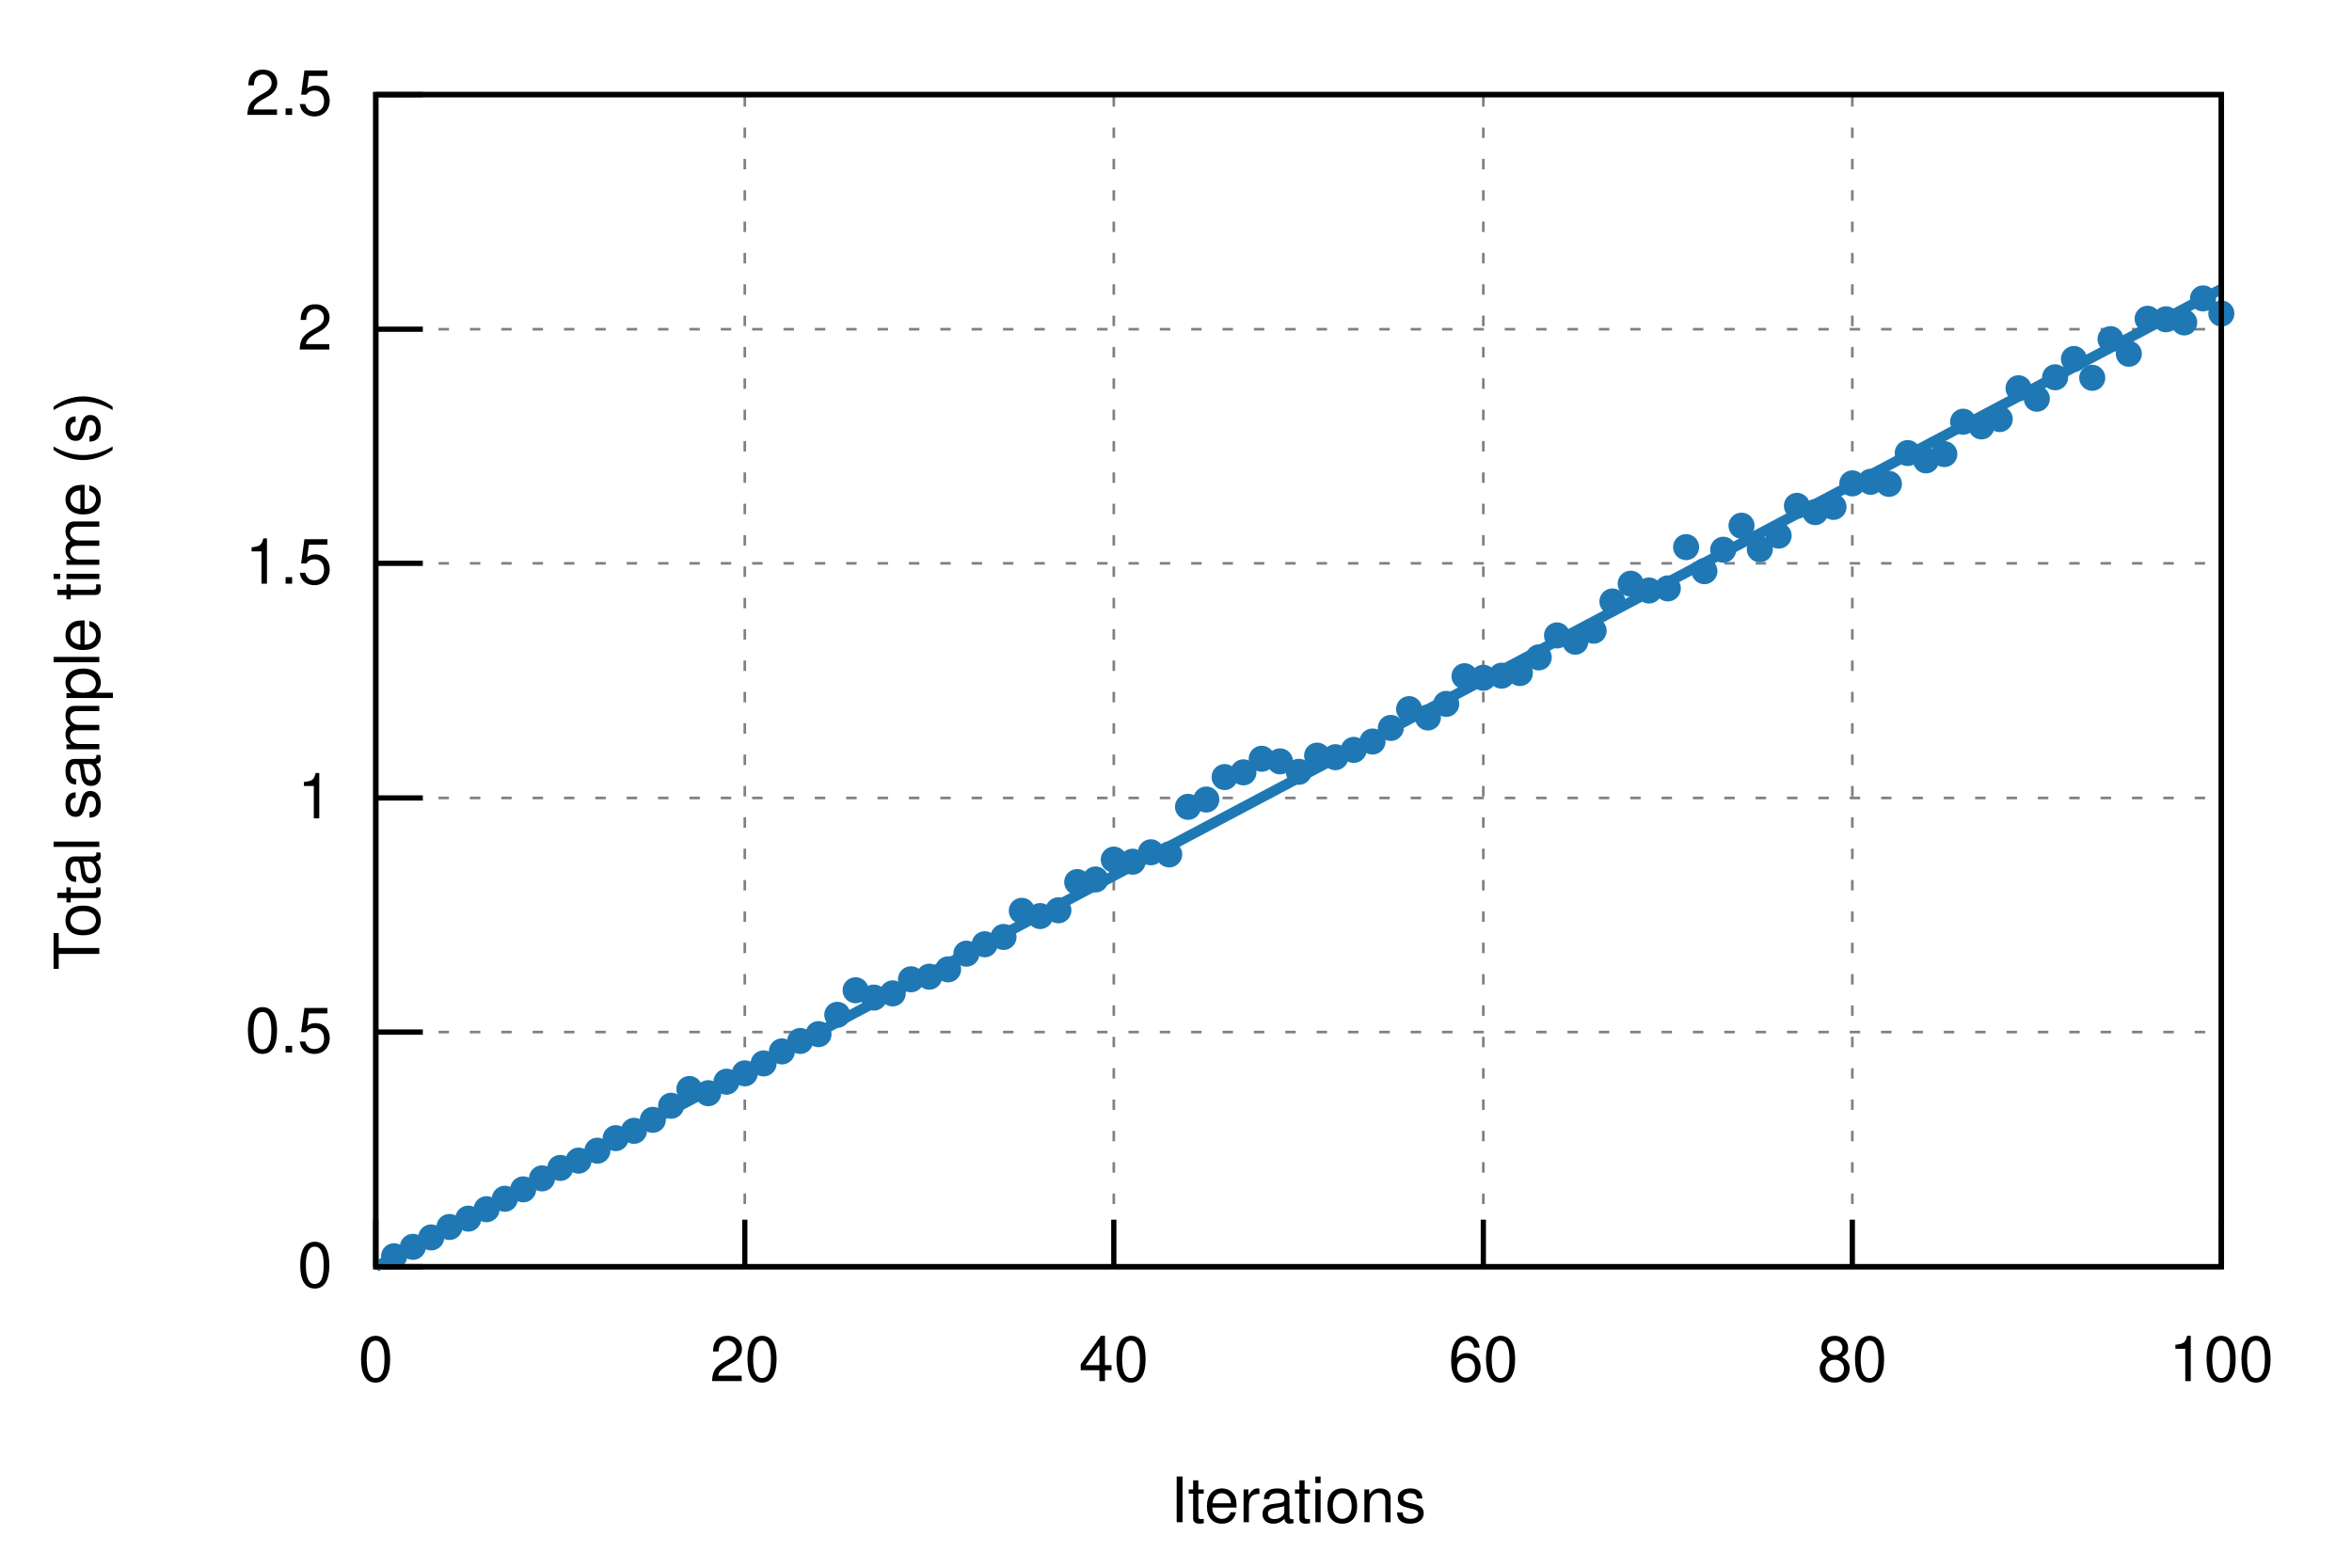
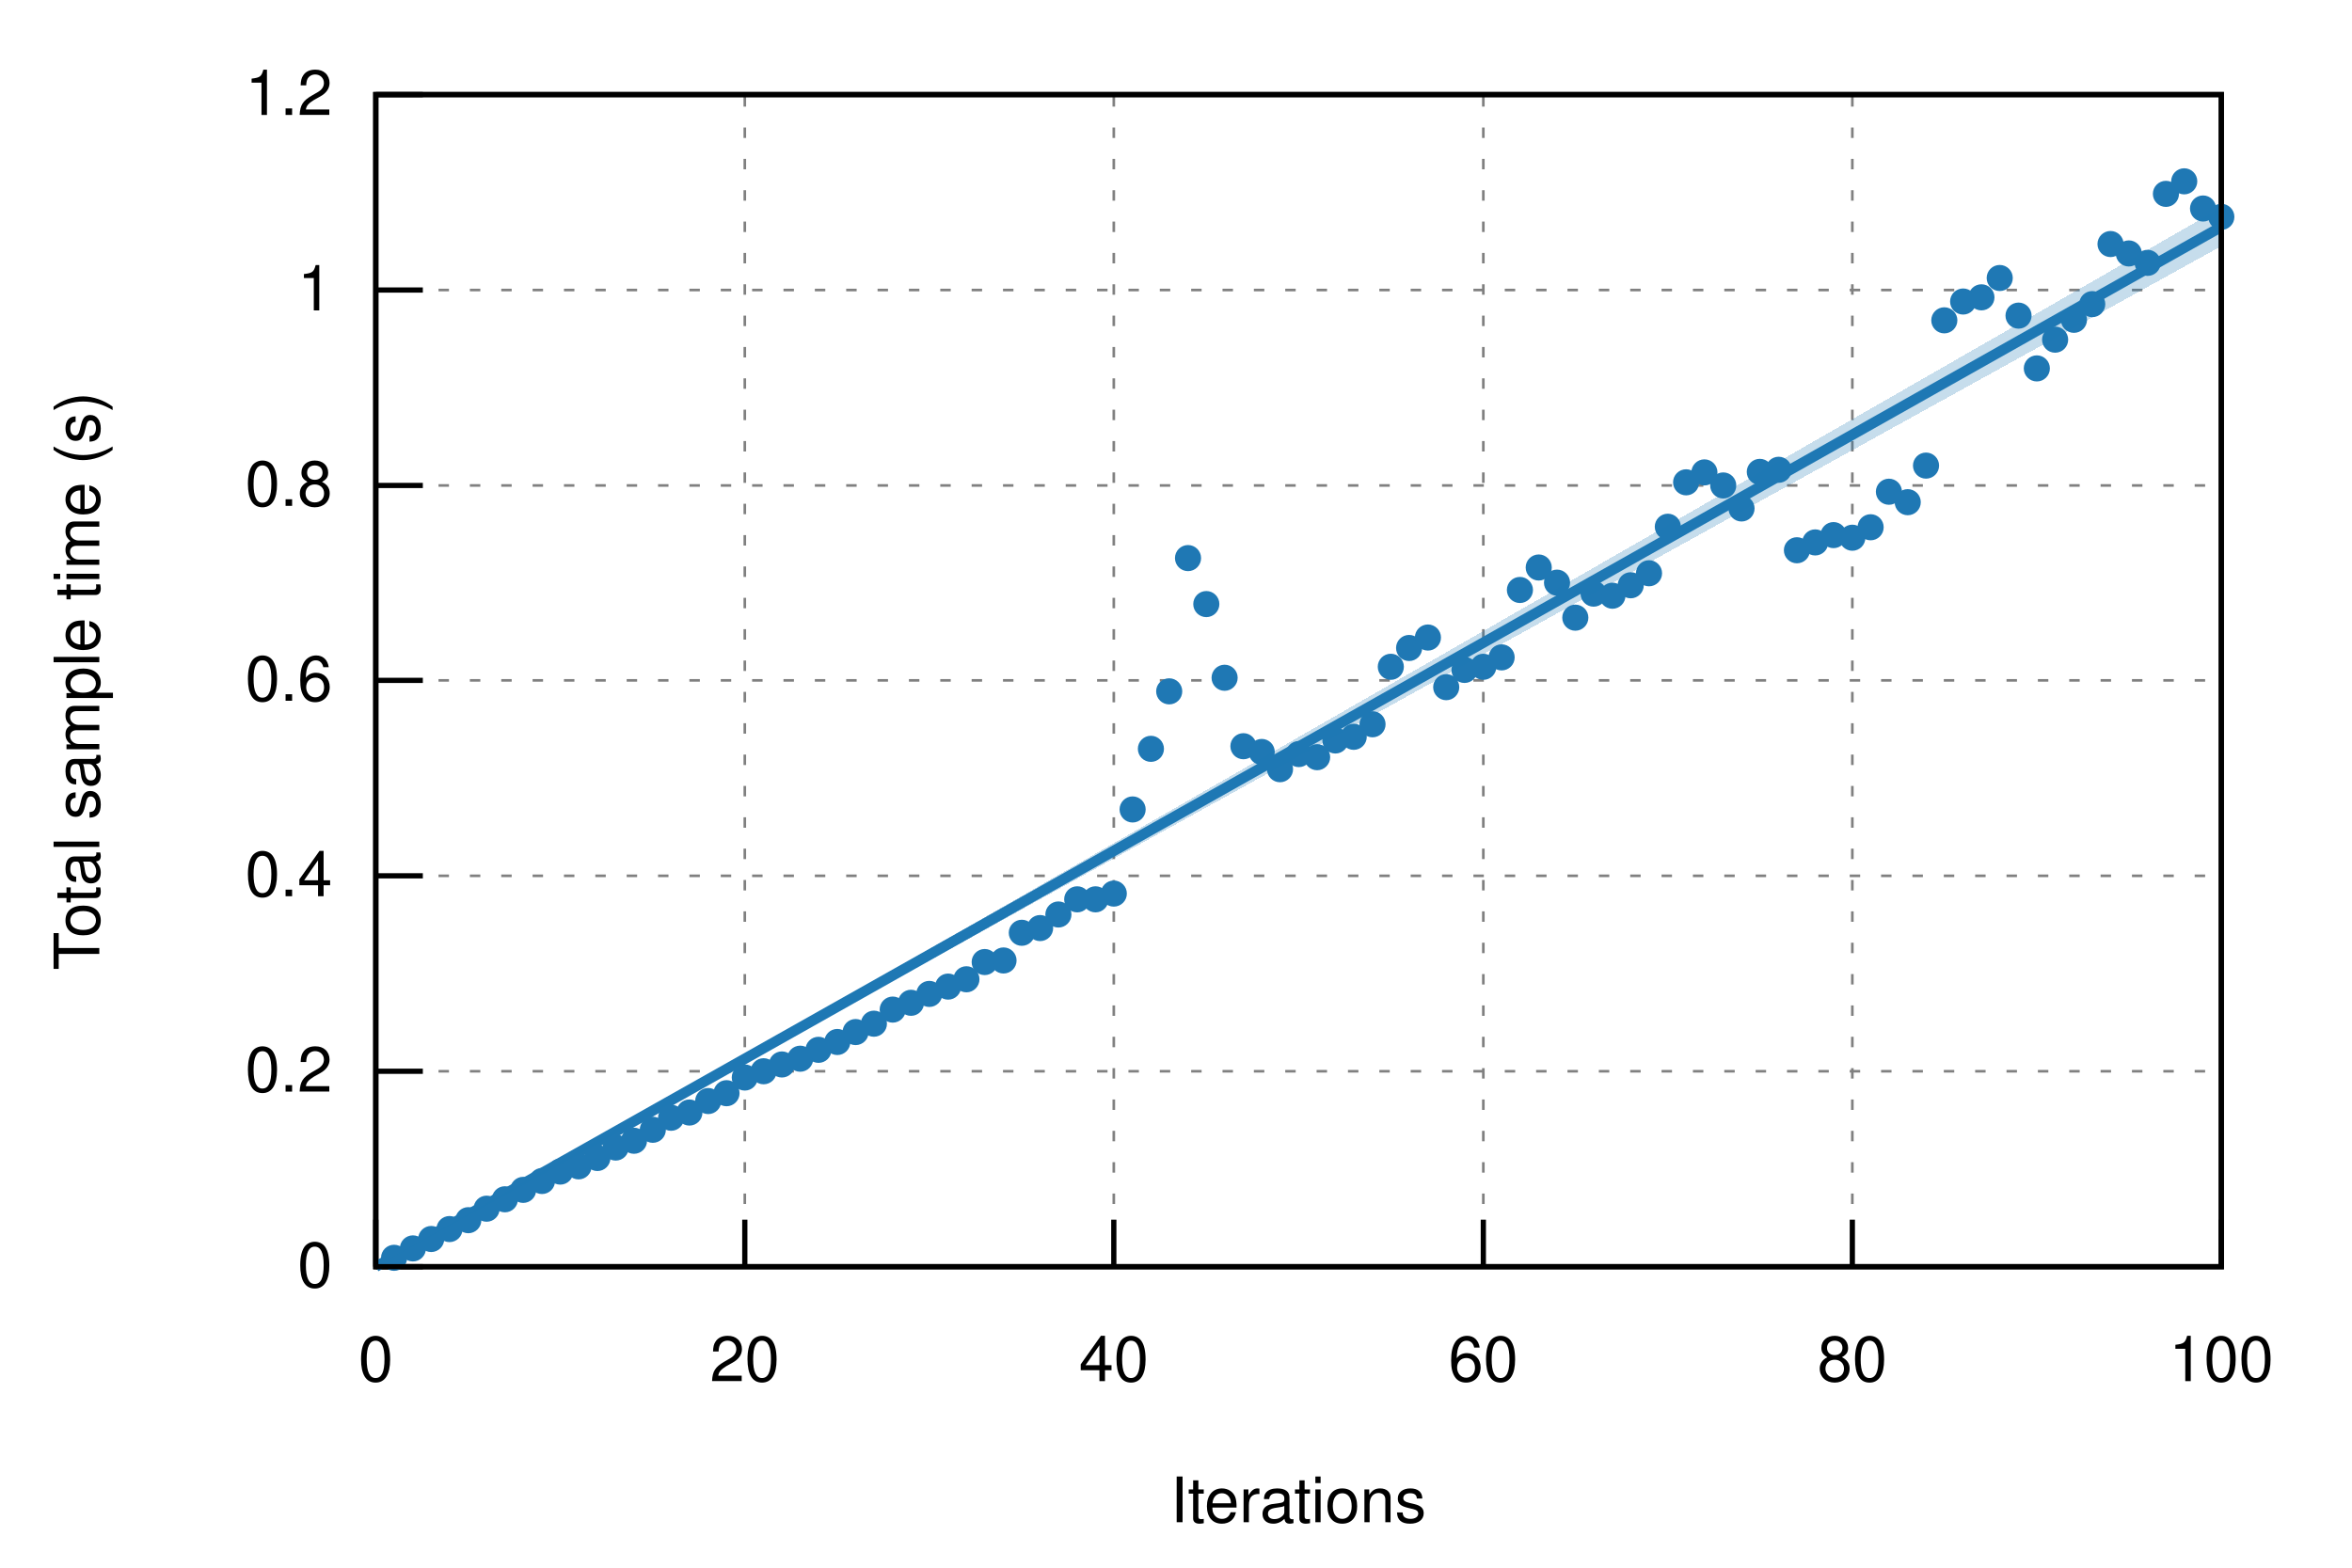
<svg xmlns="http://www.w3.org/2000/svg" xmlns:xlink="http://www.w3.org/1999/xlink" viewBox="0 0 450 300">
  <g id="gnuplot_canvas">
    <rect x="0" y="0" width="450" height="300" fill="none" />
    <defs>
      <circle id="gpDot" r="0.5" stroke-width="0.5" stroke="currentColor" />
      <path id="gpPt0" stroke-width="0.222" stroke="currentColor" d="M-1,0 h2 M0,-1 v2" />
      <path id="gpPt1" stroke-width="0.222" stroke="currentColor" d="M-1,-1 L1,1 M1,-1 L-1,1" />
      <path id="gpPt2" stroke-width="0.222" stroke="currentColor" d="M-1,0 L1,0 M0,-1 L0,1 M-1,-1 L1,1 M-1,1 L1,-1" />
      <rect id="gpPt3" stroke-width="0.222" stroke="currentColor" x="-1" y="-1" width="2" height="2" />
      <rect id="gpPt4" stroke-width="0.222" stroke="currentColor" fill="currentColor" x="-1" y="-1" width="2" height="2" />
      <circle id="gpPt5" stroke-width="0.222" stroke="currentColor" cx="0" cy="0" r="1" />
      <use xlink:href="#gpPt5" id="gpPt6" fill="currentColor" stroke="none" />
      <path id="gpPt7" stroke-width="0.222" stroke="currentColor" d="M0,-1.33 L-1.33,0.67 L1.33,0.67 z" />
      <use xlink:href="#gpPt7" id="gpPt8" fill="currentColor" stroke="none" />
      <use xlink:href="#gpPt7" id="gpPt9" stroke="currentColor" transform="rotate(180)" />
      <use xlink:href="#gpPt9" id="gpPt10" fill="currentColor" stroke="none" />
      <use xlink:href="#gpPt3" id="gpPt11" stroke="currentColor" transform="rotate(45)" />
      <use xlink:href="#gpPt11" id="gpPt12" fill="currentColor" stroke="none" />
      <path id="gpPt13" stroke-width="0.222" stroke="currentColor" d="M0,1.330 L1.265,0.411 L0.782,-1.067 L-0.782,-1.076 L-1.265,0.411 z" />
      <use xlink:href="#gpPt13" id="gpPt14" fill="currentColor" stroke="none" />
      <filter id="textbox" filterUnits="objectBoundingBox" x="0" y="0" height="1" width="1">
        <feFlood flood-color="white" flood-opacity="1" result="bgnd" />
        <feComposite in="SourceGraphic" in2="bgnd" operator="atop" />
      </filter>
      <filter id="greybox" filterUnits="objectBoundingBox" x="0" y="0" height="1" width="1">
        <feFlood flood-color="lightgrey" flood-opacity="1" result="grey" />
        <feComposite in="SourceGraphic" in2="grey" operator="atop" />
      </filter>
    </defs>
    <g fill="none" color="white" stroke="currentColor" stroke-width="1.00" stroke-linecap="butt" stroke-linejoin="miter">
</g>
    <g fill="none" color="black" stroke="currentColor" stroke-width="1.00" stroke-linecap="butt" stroke-linejoin="miter">
</g>
    <g fill="none" color="black" stroke="black" stroke-width="0.50" stroke-linecap="butt" stroke-linejoin="miter">
</g>
    <g fill="none" color="gray" stroke="currentColor" stroke-width="0.50" stroke-linecap="butt" stroke-linejoin="miter">
      <path stroke="gray" stroke-dasharray="2,4" class="gridline" d="M71.9,242.4 L425.0,242.4  " />
    </g>
    <g fill="none" color="gray" stroke="gray" stroke-width="1.00" stroke-linecap="butt" stroke-linejoin="miter">
</g>
    <g fill="none" color="black" stroke="currentColor" stroke-width="1.00" stroke-linecap="butt" stroke-linejoin="miter">
      <path stroke="black" d="M71.9,242.4 L80.9,242.4  " />
      <g transform="translate(63.6,246.3)" stroke="none" fill="black" font-family="Helvetica" font-size="12.00" text-anchor="end">
        <text>
          <tspan font-family="Helvetica"> 0</tspan>
        </text>
      </g>
    </g>
    <g fill="none" color="black" stroke="currentColor" stroke-width="1.00" stroke-linecap="butt" stroke-linejoin="miter">
</g>
    <g fill="none" color="black" stroke="black" stroke-width="0.50" stroke-linecap="butt" stroke-linejoin="miter">
</g>
    <g fill="none" color="gray" stroke="currentColor" stroke-width="0.50" stroke-linecap="butt" stroke-linejoin="miter">
-       <path stroke="gray" stroke-dasharray="2,4" class="gridline" d="M71.9,197.5 L425.0,197.5  " />
-     </g>
-     <g fill="none" color="gray" stroke="gray" stroke-width="1.00" stroke-linecap="butt" stroke-linejoin="miter">
- </g>
-     <g fill="none" color="black" stroke="currentColor" stroke-width="1.00" stroke-linecap="butt" stroke-linejoin="miter">
-       <path stroke="black" d="M71.9,197.5 L80.9,197.5  " />
-       <g transform="translate(63.6,201.4)" stroke="none" fill="black" font-family="Helvetica" font-size="12.00" text-anchor="end">
-         <text>
-           <tspan font-family="Helvetica"> 0.5</tspan>
-         </text>
-       </g>
-     </g>
-     <g fill="none" color="black" stroke="currentColor" stroke-width="1.00" stroke-linecap="butt" stroke-linejoin="miter">
- </g>
-     <g fill="none" color="black" stroke="black" stroke-width="0.50" stroke-linecap="butt" stroke-linejoin="miter">
- </g>
-     <g fill="none" color="gray" stroke="currentColor" stroke-width="0.50" stroke-linecap="butt" stroke-linejoin="miter">
-       <path stroke="gray" stroke-dasharray="2,4" class="gridline" d="M71.9,152.7 L425.0,152.7  " />
-     </g>
-     <g fill="none" color="gray" stroke="gray" stroke-width="1.00" stroke-linecap="butt" stroke-linejoin="miter">
- </g>
-     <g fill="none" color="black" stroke="currentColor" stroke-width="1.00" stroke-linecap="butt" stroke-linejoin="miter">
-       <path stroke="black" d="M71.9,152.7 L80.9,152.7  " />
-       <g transform="translate(63.6,156.6)" stroke="none" fill="black" font-family="Helvetica" font-size="12.00" text-anchor="end">
+       <path stroke="gray" stroke-dasharray="2,4" class="gridline" d="M71.9,205.0 L425.0,205.0  " />
+     </g>
+     <g fill="none" color="gray" stroke="gray" stroke-width="1.00" stroke-linecap="butt" stroke-linejoin="miter">
+ </g>
+     <g fill="none" color="black" stroke="currentColor" stroke-width="1.00" stroke-linecap="butt" stroke-linejoin="miter">
+       <path stroke="black" d="M71.9,205.0 L80.9,205.0  " />
+       <g transform="translate(63.6,208.9)" stroke="none" fill="black" font-family="Helvetica" font-size="12.00" text-anchor="end">
+         <text>
+           <tspan font-family="Helvetica"> 0.2</tspan>
+         </text>
+       </g>
+     </g>
+     <g fill="none" color="black" stroke="currentColor" stroke-width="1.00" stroke-linecap="butt" stroke-linejoin="miter">
+ </g>
+     <g fill="none" color="black" stroke="black" stroke-width="0.50" stroke-linecap="butt" stroke-linejoin="miter">
+ </g>
+     <g fill="none" color="gray" stroke="currentColor" stroke-width="0.50" stroke-linecap="butt" stroke-linejoin="miter">
+       <path stroke="gray" stroke-dasharray="2,4" class="gridline" d="M71.9,167.6 L425.0,167.6  " />
+     </g>
+     <g fill="none" color="gray" stroke="gray" stroke-width="1.00" stroke-linecap="butt" stroke-linejoin="miter">
+ </g>
+     <g fill="none" color="black" stroke="currentColor" stroke-width="1.00" stroke-linecap="butt" stroke-linejoin="miter">
+       <path stroke="black" d="M71.9,167.6 L80.9,167.6  " />
+       <g transform="translate(63.6,171.5)" stroke="none" fill="black" font-family="Helvetica" font-size="12.00" text-anchor="end">
+         <text>
+           <tspan font-family="Helvetica"> 0.4</tspan>
+         </text>
+       </g>
+     </g>
+     <g fill="none" color="black" stroke="currentColor" stroke-width="1.00" stroke-linecap="butt" stroke-linejoin="miter">
+ </g>
+     <g fill="none" color="black" stroke="black" stroke-width="0.50" stroke-linecap="butt" stroke-linejoin="miter">
+ </g>
+     <g fill="none" color="gray" stroke="currentColor" stroke-width="0.50" stroke-linecap="butt" stroke-linejoin="miter">
+       <path stroke="gray" stroke-dasharray="2,4" class="gridline" d="M71.9,130.2 L425.0,130.2  " />
+     </g>
+     <g fill="none" color="gray" stroke="gray" stroke-width="1.00" stroke-linecap="butt" stroke-linejoin="miter">
+ </g>
+     <g fill="none" color="black" stroke="currentColor" stroke-width="1.00" stroke-linecap="butt" stroke-linejoin="miter">
+       <path stroke="black" d="M71.9,130.2 L80.9,130.2  " />
+       <g transform="translate(63.6,134.1)" stroke="none" fill="black" font-family="Helvetica" font-size="12.00" text-anchor="end">
+         <text>
+           <tspan font-family="Helvetica"> 0.6</tspan>
+         </text>
+       </g>
+     </g>
+     <g fill="none" color="black" stroke="currentColor" stroke-width="1.00" stroke-linecap="butt" stroke-linejoin="miter">
+ </g>
+     <g fill="none" color="black" stroke="black" stroke-width="0.50" stroke-linecap="butt" stroke-linejoin="miter">
+ </g>
+     <g fill="none" color="gray" stroke="currentColor" stroke-width="0.50" stroke-linecap="butt" stroke-linejoin="miter">
+       <path stroke="gray" stroke-dasharray="2,4" class="gridline" d="M71.9,92.9 L425.0,92.9  " />
+     </g>
+     <g fill="none" color="gray" stroke="gray" stroke-width="1.00" stroke-linecap="butt" stroke-linejoin="miter">
+ </g>
+     <g fill="none" color="black" stroke="currentColor" stroke-width="1.00" stroke-linecap="butt" stroke-linejoin="miter">
+       <path stroke="black" d="M71.9,92.9 L80.9,92.9  " />
+       <g transform="translate(63.6,96.8)" stroke="none" fill="black" font-family="Helvetica" font-size="12.00" text-anchor="end">
+         <text>
+           <tspan font-family="Helvetica"> 0.8</tspan>
+         </text>
+       </g>
+     </g>
+     <g fill="none" color="black" stroke="currentColor" stroke-width="1.00" stroke-linecap="butt" stroke-linejoin="miter">
+ </g>
+     <g fill="none" color="black" stroke="black" stroke-width="0.50" stroke-linecap="butt" stroke-linejoin="miter">
+ </g>
+     <g fill="none" color="gray" stroke="currentColor" stroke-width="0.50" stroke-linecap="butt" stroke-linejoin="miter">
+       <path stroke="gray" stroke-dasharray="2,4" class="gridline" d="M71.9,55.5 L425.0,55.5  " />
+     </g>
+     <g fill="none" color="gray" stroke="gray" stroke-width="1.00" stroke-linecap="butt" stroke-linejoin="miter">
+ </g>
+     <g fill="none" color="black" stroke="currentColor" stroke-width="1.00" stroke-linecap="butt" stroke-linejoin="miter">
+       <path stroke="black" d="M71.9,55.5 L80.9,55.5  " />
+       <g transform="translate(63.6,59.4)" stroke="none" fill="black" font-family="Helvetica" font-size="12.00" text-anchor="end">
        <text>
          <tspan font-family="Helvetica"> 1</tspan>
-         </text>
-       </g>
-     </g>
-     <g fill="none" color="black" stroke="currentColor" stroke-width="1.00" stroke-linecap="butt" stroke-linejoin="miter">
- </g>
-     <g fill="none" color="black" stroke="black" stroke-width="0.50" stroke-linecap="butt" stroke-linejoin="miter">
- </g>
-     <g fill="none" color="gray" stroke="currentColor" stroke-width="0.50" stroke-linecap="butt" stroke-linejoin="miter">
-       <path stroke="gray" stroke-dasharray="2,4" class="gridline" d="M71.9,107.8 L425.0,107.8  " />
-     </g>
-     <g fill="none" color="gray" stroke="gray" stroke-width="1.00" stroke-linecap="butt" stroke-linejoin="miter">
- </g>
-     <g fill="none" color="black" stroke="currentColor" stroke-width="1.00" stroke-linecap="butt" stroke-linejoin="miter">
-       <path stroke="black" d="M71.9,107.8 L80.9,107.8  " />
-       <g transform="translate(63.6,111.7)" stroke="none" fill="black" font-family="Helvetica" font-size="12.00" text-anchor="end">
-         <text>
-           <tspan font-family="Helvetica"> 1.5</tspan>
-         </text>
-       </g>
-     </g>
-     <g fill="none" color="black" stroke="currentColor" stroke-width="1.00" stroke-linecap="butt" stroke-linejoin="miter">
- </g>
-     <g fill="none" color="black" stroke="black" stroke-width="0.50" stroke-linecap="butt" stroke-linejoin="miter">
- </g>
-     <g fill="none" color="gray" stroke="currentColor" stroke-width="0.50" stroke-linecap="butt" stroke-linejoin="miter">
-       <path stroke="gray" stroke-dasharray="2,4" class="gridline" d="M71.9,63.0 L425.0,63.0  " />
-     </g>
-     <g fill="none" color="gray" stroke="gray" stroke-width="1.00" stroke-linecap="butt" stroke-linejoin="miter">
- </g>
-     <g fill="none" color="black" stroke="currentColor" stroke-width="1.00" stroke-linecap="butt" stroke-linejoin="miter">
-       <path stroke="black" d="M71.9,63.0 L80.9,63.0  " />
-       <g transform="translate(63.6,66.9)" stroke="none" fill="black" font-family="Helvetica" font-size="12.00" text-anchor="end">
-         <text>
-           <tspan font-family="Helvetica"> 2</tspan>
        </text>
      </g>
    </g>
    <g fill="none" color="black" stroke="currentColor" stroke-width="1.00" stroke-linecap="butt" stroke-linejoin="miter">
</g>
    <g fill="none" color="black" stroke="black" stroke-width="0.50" stroke-linecap="butt" stroke-linejoin="miter">
</g>
    <g fill="none" color="gray" stroke="currentColor" stroke-width="0.50" stroke-linecap="butt" stroke-linejoin="miter">
      <path stroke="gray" stroke-dasharray="2,4" class="gridline" d="M71.9,18.1 L425.0,18.1  " />
    </g>
    <g fill="none" color="gray" stroke="gray" stroke-width="1.00" stroke-linecap="butt" stroke-linejoin="miter">
</g>
    <g fill="none" color="black" stroke="currentColor" stroke-width="1.00" stroke-linecap="butt" stroke-linejoin="miter">
      <path stroke="black" d="M71.9,18.1 L80.9,18.1  " />
      <g transform="translate(63.6,22.0)" stroke="none" fill="black" font-family="Helvetica" font-size="12.00" text-anchor="end">
        <text>
-           <tspan font-family="Helvetica"> 2.5</tspan>
+           <tspan font-family="Helvetica"> 1.2</tspan>
        </text>
      </g>
    </g>
    <g fill="none" color="black" stroke="currentColor" stroke-width="1.00" stroke-linecap="butt" stroke-linejoin="miter">
</g>
    <g fill="none" color="black" stroke="black" stroke-width="0.50" stroke-linecap="butt" stroke-linejoin="miter">
</g>
    <g fill="none" color="gray" stroke="currentColor" stroke-width="0.50" stroke-linecap="butt" stroke-linejoin="miter">
      <path stroke="gray" stroke-dasharray="2,4" class="gridline" d="M71.9,242.4 L71.9,18.1  " />
    </g>
    <g fill="none" color="gray" stroke="gray" stroke-width="1.00" stroke-linecap="butt" stroke-linejoin="miter">
</g>
    <g fill="none" color="black" stroke="currentColor" stroke-width="1.00" stroke-linecap="butt" stroke-linejoin="miter">
      <path stroke="black" d="M71.9,242.4 L71.9,233.4  " />
      <g transform="translate(71.9,264.3)" stroke="none" fill="black" font-family="Helvetica" font-size="12.00" text-anchor="middle">
        <text>
          <tspan font-family="Helvetica"> 0</tspan>
        </text>
      </g>
    </g>
    <g fill="none" color="black" stroke="currentColor" stroke-width="1.00" stroke-linecap="butt" stroke-linejoin="miter">
</g>
    <g fill="none" color="black" stroke="black" stroke-width="0.50" stroke-linecap="butt" stroke-linejoin="miter">
</g>
    <g fill="none" color="gray" stroke="currentColor" stroke-width="0.50" stroke-linecap="butt" stroke-linejoin="miter">
      <path stroke="gray" stroke-dasharray="2,4" class="gridline" d="M142.5,242.4 L142.5,18.1  " />
    </g>
    <g fill="none" color="gray" stroke="gray" stroke-width="1.00" stroke-linecap="butt" stroke-linejoin="miter">
</g>
    <g fill="none" color="black" stroke="currentColor" stroke-width="1.00" stroke-linecap="butt" stroke-linejoin="miter">
      <path stroke="black" d="M142.5,242.4 L142.5,233.4  " />
      <g transform="translate(142.5,264.3)" stroke="none" fill="black" font-family="Helvetica" font-size="12.00" text-anchor="middle">
        <text>
          <tspan font-family="Helvetica"> 20</tspan>
        </text>
      </g>
    </g>
    <g fill="none" color="black" stroke="currentColor" stroke-width="1.00" stroke-linecap="butt" stroke-linejoin="miter">
</g>
    <g fill="none" color="black" stroke="black" stroke-width="0.50" stroke-linecap="butt" stroke-linejoin="miter">
</g>
    <g fill="none" color="gray" stroke="currentColor" stroke-width="0.50" stroke-linecap="butt" stroke-linejoin="miter">
      <path stroke="gray" stroke-dasharray="2,4" class="gridline" d="M213.1,242.4 L213.1,18.1  " />
    </g>
    <g fill="none" color="gray" stroke="gray" stroke-width="1.00" stroke-linecap="butt" stroke-linejoin="miter">
</g>
    <g fill="none" color="black" stroke="currentColor" stroke-width="1.00" stroke-linecap="butt" stroke-linejoin="miter">
      <path stroke="black" d="M213.1,242.4 L213.1,233.4  " />
      <g transform="translate(213.1,264.3)" stroke="none" fill="black" font-family="Helvetica" font-size="12.00" text-anchor="middle">
        <text>
          <tspan font-family="Helvetica"> 40</tspan>
        </text>
      </g>
    </g>
    <g fill="none" color="black" stroke="currentColor" stroke-width="1.00" stroke-linecap="butt" stroke-linejoin="miter">
</g>
    <g fill="none" color="black" stroke="black" stroke-width="0.50" stroke-linecap="butt" stroke-linejoin="miter">
</g>
    <g fill="none" color="gray" stroke="currentColor" stroke-width="0.50" stroke-linecap="butt" stroke-linejoin="miter">
      <path stroke="gray" stroke-dasharray="2,4" class="gridline" d="M283.8,242.4 L283.8,18.1  " />
    </g>
    <g fill="none" color="gray" stroke="gray" stroke-width="1.00" stroke-linecap="butt" stroke-linejoin="miter">
</g>
    <g fill="none" color="black" stroke="currentColor" stroke-width="1.00" stroke-linecap="butt" stroke-linejoin="miter">
      <path stroke="black" d="M283.8,242.4 L283.8,233.4  " />
      <g transform="translate(283.8,264.3)" stroke="none" fill="black" font-family="Helvetica" font-size="12.00" text-anchor="middle">
        <text>
          <tspan font-family="Helvetica"> 60</tspan>
        </text>
      </g>
    </g>
    <g fill="none" color="black" stroke="currentColor" stroke-width="1.00" stroke-linecap="butt" stroke-linejoin="miter">
</g>
    <g fill="none" color="black" stroke="black" stroke-width="0.50" stroke-linecap="butt" stroke-linejoin="miter">
</g>
    <g fill="none" color="gray" stroke="currentColor" stroke-width="0.50" stroke-linecap="butt" stroke-linejoin="miter">
      <path stroke="gray" stroke-dasharray="2,4" class="gridline" d="M354.4,242.4 L354.4,18.1  " />
    </g>
    <g fill="none" color="gray" stroke="gray" stroke-width="1.00" stroke-linecap="butt" stroke-linejoin="miter">
</g>
    <g fill="none" color="black" stroke="currentColor" stroke-width="1.00" stroke-linecap="butt" stroke-linejoin="miter">
      <path stroke="black" d="M354.4,242.4 L354.4,233.4  " />
      <g transform="translate(354.4,264.3)" stroke="none" fill="black" font-family="Helvetica" font-size="12.00" text-anchor="middle">
        <text>
          <tspan font-family="Helvetica"> 80</tspan>
        </text>
      </g>
    </g>
    <g fill="none" color="black" stroke="currentColor" stroke-width="1.00" stroke-linecap="butt" stroke-linejoin="miter">
</g>
    <g fill="none" color="black" stroke="black" stroke-width="0.50" stroke-linecap="butt" stroke-linejoin="miter">
</g>
    <g fill="none" color="gray" stroke="currentColor" stroke-width="0.50" stroke-linecap="butt" stroke-linejoin="miter">
      <path stroke="gray" stroke-dasharray="2,4" class="gridline" d="M425.0,242.4 L425.0,18.1  " />
    </g>
    <g fill="none" color="gray" stroke="gray" stroke-width="1.00" stroke-linecap="butt" stroke-linejoin="miter">
</g>
    <g fill="none" color="black" stroke="currentColor" stroke-width="1.00" stroke-linecap="butt" stroke-linejoin="miter">
      <path stroke="black" d="M425.0,242.4 L425.0,233.4  " />
      <g transform="translate(425.0,264.3)" stroke="none" fill="black" font-family="Helvetica" font-size="12.00" text-anchor="middle">
        <text>
          <tspan font-family="Helvetica"> 100</tspan>
        </text>
      </g>
    </g>
    <g fill="none" color="black" stroke="currentColor" stroke-width="1.00" stroke-linecap="butt" stroke-linejoin="miter">
</g>
    <g fill="none" color="black" stroke="currentColor" stroke-width="1.00" stroke-linecap="butt" stroke-linejoin="miter">
      <path stroke="black" d="M71.9,18.1 L71.9,242.4 L425.0,242.4 L425.0,18.1 L71.9,18.1 Z  " />
    </g>
    <g fill="none" color="black" stroke="currentColor" stroke-width="1.00" stroke-linecap="butt" stroke-linejoin="miter">
      <g transform="translate(19.0,130.3) rotate(270)" stroke="none" fill="black" font-family="Helvetica" font-size="12.00" text-anchor="middle">
        <text>
          <tspan font-family="Helvetica">Total sample time (s)</tspan>
        </text>
      </g>
    </g>
    <g fill="none" color="black" stroke="currentColor" stroke-width="1.00" stroke-linecap="butt" stroke-linejoin="miter">
      <g transform="translate(248.4,291.3)" stroke="none" fill="black" font-family="Helvetica" font-size="12.00" text-anchor="middle">
        <text>
          <tspan font-family="Helvetica">Iterations</tspan>
        </text>
      </g>
    </g>
    <g fill="none" color="black" stroke="currentColor" stroke-width="1.00" stroke-linecap="butt" stroke-linejoin="miter">
</g>
    <g id="gnuplot_plot_1">
      <g fill="none" color="black" stroke="currentColor" stroke-width="1.00" stroke-linecap="butt" stroke-linejoin="miter">
-         <use xlink:href="#gpPt6" transform="translate(75.4,240.4) scale(2.25)" color="rgb( 31, 120, 180)" />
-         <use xlink:href="#gpPt6" transform="translate(79.0,238.6) scale(2.25)" color="rgb( 31, 120, 180)" />
-         <use xlink:href="#gpPt6" transform="translate(82.5,236.8) scale(2.25)" color="rgb( 31, 120, 180)" />
-         <use xlink:href="#gpPt6" transform="translate(86.0,234.8) scale(2.25)" color="rgb( 31, 120, 180)" />
-         <use xlink:href="#gpPt6" transform="translate(89.6,233.2) scale(2.25)" color="rgb( 31, 120, 180)" />
-         <use xlink:href="#gpPt6" transform="translate(93.1,231.4) scale(2.25)" color="rgb( 31, 120, 180)" />
-         <use xlink:href="#gpPt6" transform="translate(96.6,229.4) scale(2.25)" color="rgb( 31, 120, 180)" />
-         <use xlink:href="#gpPt6" transform="translate(100.1,227.6) scale(2.25)" color="rgb( 31, 120, 180)" />
-         <use xlink:href="#gpPt6" transform="translate(103.7,225.5) scale(2.25)" color="rgb( 31, 120, 180)" />
-         <use xlink:href="#gpPt6" transform="translate(107.2,223.5) scale(2.25)" color="rgb( 31, 120, 180)" />
-         <use xlink:href="#gpPt6" transform="translate(110.7,222.1) scale(2.25)" color="rgb( 31, 120, 180)" />
-         <use xlink:href="#gpPt6" transform="translate(114.3,220.2) scale(2.25)" color="rgb( 31, 120, 180)" />
-         <use xlink:href="#gpPt6" transform="translate(117.8,217.8) scale(2.25)" color="rgb( 31, 120, 180)" />
-         <use xlink:href="#gpPt6" transform="translate(121.3,216.4) scale(2.25)" color="rgb( 31, 120, 180)" />
-         <use xlink:href="#gpPt6" transform="translate(124.9,214.3) scale(2.25)" color="rgb( 31, 120, 180)" />
-         <use xlink:href="#gpPt6" transform="translate(128.4,211.6) scale(2.25)" color="rgb( 31, 120, 180)" />
-         <use xlink:href="#gpPt6" transform="translate(131.9,208.4) scale(2.25)" color="rgb( 31, 120, 180)" />
-         <use xlink:href="#gpPt6" transform="translate(135.5,209.2) scale(2.25)" color="rgb( 31, 120, 180)" />
-         <use xlink:href="#gpPt6" transform="translate(139.0,207.0) scale(2.25)" color="rgb( 31, 120, 180)" />
-         <use xlink:href="#gpPt6" transform="translate(142.5,205.4) scale(2.25)" color="rgb( 31, 120, 180)" />
-         <use xlink:href="#gpPt6" transform="translate(146.1,203.5) scale(2.25)" color="rgb( 31, 120, 180)" />
-         <use xlink:href="#gpPt6" transform="translate(149.6,201.2) scale(2.25)" color="rgb( 31, 120, 180)" />
-         <use xlink:href="#gpPt6" transform="translate(153.1,199.2) scale(2.25)" color="rgb( 31, 120, 180)" />
-         <use xlink:href="#gpPt6" transform="translate(156.6,197.9) scale(2.25)" color="rgb( 31, 120, 180)" />
-         <use xlink:href="#gpPt6" transform="translate(160.2,194.2) scale(2.25)" color="rgb( 31, 120, 180)" />
-         <use xlink:href="#gpPt6" transform="translate(163.7,189.5) scale(2.25)" color="rgb( 31, 120, 180)" />
-         <use xlink:href="#gpPt6" transform="translate(167.2,190.9) scale(2.25)" color="rgb( 31, 120, 180)" />
-         <use xlink:href="#gpPt6" transform="translate(170.8,190.1) scale(2.25)" color="rgb( 31, 120, 180)" />
-         <use xlink:href="#gpPt6" transform="translate(174.3,187.4) scale(2.25)" color="rgb( 31, 120, 180)" />
-         <use xlink:href="#gpPt6" transform="translate(177.8,186.9) scale(2.25)" color="rgb( 31, 120, 180)" />
-         <use xlink:href="#gpPt6" transform="translate(181.4,185.5) scale(2.25)" color="rgb( 31, 120, 180)" />
-         <use xlink:href="#gpPt6" transform="translate(184.9,182.5) scale(2.25)" color="rgb( 31, 120, 180)" />
-         <use xlink:href="#gpPt6" transform="translate(188.4,180.7) scale(2.25)" color="rgb( 31, 120, 180)" />
-         <use xlink:href="#gpPt6" transform="translate(192.0,179.3) scale(2.25)" color="rgb( 31, 120, 180)" />
-         <use xlink:href="#gpPt6" transform="translate(195.5,174.3) scale(2.25)" color="rgb( 31, 120, 180)" />
-         <use xlink:href="#gpPt6" transform="translate(199.0,175.3) scale(2.25)" color="rgb( 31, 120, 180)" />
-         <use xlink:href="#gpPt6" transform="translate(202.5,174.2) scale(2.25)" color="rgb( 31, 120, 180)" />
-         <use xlink:href="#gpPt6" transform="translate(206.1,168.8) scale(2.25)" color="rgb( 31, 120, 180)" />
-         <use xlink:href="#gpPt6" transform="translate(209.6,168.3) scale(2.25)" color="rgb( 31, 120, 180)" />
-         <use xlink:href="#gpPt6" transform="translate(213.1,164.5) scale(2.25)" color="rgb( 31, 120, 180)" />
-         <use xlink:href="#gpPt6" transform="translate(216.7,164.9) scale(2.25)" color="rgb( 31, 120, 180)" />
-         <use xlink:href="#gpPt6" transform="translate(220.2,163.1) scale(2.25)" color="rgb( 31, 120, 180)" />
-         <use xlink:href="#gpPt6" transform="translate(223.7,163.5) scale(2.25)" color="rgb( 31, 120, 180)" />
-         <use xlink:href="#gpPt6" transform="translate(227.3,154.4) scale(2.25)" color="rgb( 31, 120, 180)" />
-         <use xlink:href="#gpPt6" transform="translate(230.8,153.0) scale(2.25)" color="rgb( 31, 120, 180)" />
-         <use xlink:href="#gpPt6" transform="translate(234.3,148.7) scale(2.25)" color="rgb( 31, 120, 180)" />
-         <use xlink:href="#gpPt6" transform="translate(237.9,147.8) scale(2.25)" color="rgb( 31, 120, 180)" />
-         <use xlink:href="#gpPt6" transform="translate(241.4,145.2) scale(2.25)" color="rgb( 31, 120, 180)" />
-         <use xlink:href="#gpPt6" transform="translate(244.9,145.7) scale(2.25)" color="rgb( 31, 120, 180)" />
-         <use xlink:href="#gpPt6" transform="translate(248.5,147.7) scale(2.25)" color="rgb( 31, 120, 180)" />
-         <use xlink:href="#gpPt6" transform="translate(252.0,144.6) scale(2.25)" color="rgb( 31, 120, 180)" />
-         <use xlink:href="#gpPt6" transform="translate(255.5,144.9) scale(2.25)" color="rgb( 31, 120, 180)" />
-         <use xlink:href="#gpPt6" transform="translate(259.0,143.5) scale(2.25)" color="rgb( 31, 120, 180)" />
-         <use xlink:href="#gpPt6" transform="translate(262.6,141.9) scale(2.25)" color="rgb( 31, 120, 180)" />
-         <use xlink:href="#gpPt6" transform="translate(266.1,139.3) scale(2.25)" color="rgb( 31, 120, 180)" />
-         <use xlink:href="#gpPt6" transform="translate(269.6,135.7) scale(2.25)" color="rgb( 31, 120, 180)" />
-         <use xlink:href="#gpPt6" transform="translate(273.2,137.3) scale(2.25)" color="rgb( 31, 120, 180)" />
-         <use xlink:href="#gpPt6" transform="translate(276.7,134.7) scale(2.25)" color="rgb( 31, 120, 180)" />
-         <use xlink:href="#gpPt6" transform="translate(280.2,129.4) scale(2.25)" color="rgb( 31, 120, 180)" />
-         <use xlink:href="#gpPt6" transform="translate(283.8,129.7) scale(2.25)" color="rgb( 31, 120, 180)" />
-         <use xlink:href="#gpPt6" transform="translate(287.3,129.3) scale(2.25)" color="rgb( 31, 120, 180)" />
-         <use xlink:href="#gpPt6" transform="translate(290.8,128.8) scale(2.25)" color="rgb( 31, 120, 180)" />
-         <use xlink:href="#gpPt6" transform="translate(294.4,125.8) scale(2.25)" color="rgb( 31, 120, 180)" />
-         <use xlink:href="#gpPt6" transform="translate(297.9,121.6) scale(2.25)" color="rgb( 31, 120, 180)" />
-         <use xlink:href="#gpPt6" transform="translate(301.4,122.8) scale(2.25)" color="rgb( 31, 120, 180)" />
-         <use xlink:href="#gpPt6" transform="translate(304.9,120.7) scale(2.25)" color="rgb( 31, 120, 180)" />
-         <use xlink:href="#gpPt6" transform="translate(308.5,115.1) scale(2.25)" color="rgb( 31, 120, 180)" />
-         <use xlink:href="#gpPt6" transform="translate(312.0,111.7) scale(2.25)" color="rgb( 31, 120, 180)" />
-         <use xlink:href="#gpPt6" transform="translate(315.5,113.0) scale(2.25)" color="rgb( 31, 120, 180)" />
-         <use xlink:href="#gpPt6" transform="translate(319.1,112.6) scale(2.25)" color="rgb( 31, 120, 180)" />
-         <use xlink:href="#gpPt6" transform="translate(322.6,104.7) scale(2.25)" color="rgb( 31, 120, 180)" />
-         <use xlink:href="#gpPt6" transform="translate(326.1,109.3) scale(2.25)" color="rgb( 31, 120, 180)" />
-         <use xlink:href="#gpPt6" transform="translate(329.7,105.2) scale(2.25)" color="rgb( 31, 120, 180)" />
-         <use xlink:href="#gpPt6" transform="translate(333.2,100.6) scale(2.25)" color="rgb( 31, 120, 180)" />
-         <use xlink:href="#gpPt6" transform="translate(336.7,105.1) scale(2.25)" color="rgb( 31, 120, 180)" />
-         <use xlink:href="#gpPt6" transform="translate(340.3,102.5) scale(2.25)" color="rgb( 31, 120, 180)" />
-         <use xlink:href="#gpPt6" transform="translate(343.8,96.8) scale(2.25)" color="rgb( 31, 120, 180)" />
-         <use xlink:href="#gpPt6" transform="translate(347.3,98.0) scale(2.25)" color="rgb( 31, 120, 180)" />
-         <use xlink:href="#gpPt6" transform="translate(350.8,97.0) scale(2.25)" color="rgb( 31, 120, 180)" />
-         <use xlink:href="#gpPt6" transform="translate(354.4,92.5) scale(2.25)" color="rgb( 31, 120, 180)" />
-         <use xlink:href="#gpPt6" transform="translate(357.9,92.2) scale(2.25)" color="rgb( 31, 120, 180)" />
-         <use xlink:href="#gpPt6" transform="translate(361.4,92.6) scale(2.25)" color="rgb( 31, 120, 180)" />
-         <use xlink:href="#gpPt6" transform="translate(365.0,86.7) scale(2.25)" color="rgb( 31, 120, 180)" />
-         <use xlink:href="#gpPt6" transform="translate(368.5,88.1) scale(2.25)" color="rgb( 31, 120, 180)" />
-         <use xlink:href="#gpPt6" transform="translate(372.0,86.9) scale(2.25)" color="rgb( 31, 120, 180)" />
-         <use xlink:href="#gpPt6" transform="translate(375.6,80.7) scale(2.25)" color="rgb( 31, 120, 180)" />
-         <use xlink:href="#gpPt6" transform="translate(379.1,81.6) scale(2.25)" color="rgb( 31, 120, 180)" />
-         <use xlink:href="#gpPt6" transform="translate(382.6,80.2) scale(2.25)" color="rgb( 31, 120, 180)" />
-         <use xlink:href="#gpPt6" transform="translate(386.2,74.3) scale(2.25)" color="rgb( 31, 120, 180)" />
-         <use xlink:href="#gpPt6" transform="translate(389.7,76.3) scale(2.25)" color="rgb( 31, 120, 180)" />
-         <use xlink:href="#gpPt6" transform="translate(393.2,72.2) scale(2.25)" color="rgb( 31, 120, 180)" />
-         <use xlink:href="#gpPt6" transform="translate(396.8,68.7) scale(2.25)" color="rgb( 31, 120, 180)" />
-         <use xlink:href="#gpPt6" transform="translate(400.3,72.3) scale(2.25)" color="rgb( 31, 120, 180)" />
-         <use xlink:href="#gpPt6" transform="translate(403.8,64.9) scale(2.25)" color="rgb( 31, 120, 180)" />
-         <use xlink:href="#gpPt6" transform="translate(407.3,67.7) scale(2.25)" color="rgb( 31, 120, 180)" />
-         <use xlink:href="#gpPt6" transform="translate(410.9,61.0) scale(2.25)" color="rgb( 31, 120, 180)" />
-         <use xlink:href="#gpPt6" transform="translate(414.4,61.1) scale(2.25)" color="rgb( 31, 120, 180)" />
-         <use xlink:href="#gpPt6" transform="translate(417.9,61.7) scale(2.25)" color="rgb( 31, 120, 180)" />
-         <use xlink:href="#gpPt6" transform="translate(421.5,57.1) scale(2.25)" color="rgb( 31, 120, 180)" />
-         <use xlink:href="#gpPt6" transform="translate(425.0,60.0) scale(2.25)" color="rgb( 31, 120, 180)" />
+         <use xlink:href="#gpPt6" transform="translate(75.4,240.7) scale(2.25)" color="rgb( 31, 120, 180)" />
+         <use xlink:href="#gpPt6" transform="translate(79.0,238.9) scale(2.25)" color="rgb( 31, 120, 180)" />
+         <use xlink:href="#gpPt6" transform="translate(82.5,237.1) scale(2.25)" color="rgb( 31, 120, 180)" />
+         <use xlink:href="#gpPt6" transform="translate(86.0,235.2) scale(2.25)" color="rgb( 31, 120, 180)" />
+         <use xlink:href="#gpPt6" transform="translate(89.6,233.5) scale(2.25)" color="rgb( 31, 120, 180)" />
+         <use xlink:href="#gpPt6" transform="translate(93.1,231.3) scale(2.25)" color="rgb( 31, 120, 180)" />
+         <use xlink:href="#gpPt6" transform="translate(96.6,229.5) scale(2.25)" color="rgb( 31, 120, 180)" />
+         <use xlink:href="#gpPt6" transform="translate(100.1,227.7) scale(2.25)" color="rgb( 31, 120, 180)" />
+         <use xlink:href="#gpPt6" transform="translate(103.7,226.0) scale(2.25)" color="rgb( 31, 120, 180)" />
+         <use xlink:href="#gpPt6" transform="translate(107.2,224.2) scale(2.25)" color="rgb( 31, 120, 180)" />
+         <use xlink:href="#gpPt6" transform="translate(110.7,223.2) scale(2.25)" color="rgb( 31, 120, 180)" />
+         <use xlink:href="#gpPt6" transform="translate(114.3,221.6) scale(2.25)" color="rgb( 31, 120, 180)" />
+         <use xlink:href="#gpPt6" transform="translate(117.8,219.6) scale(2.25)" color="rgb( 31, 120, 180)" />
+         <use xlink:href="#gpPt6" transform="translate(121.3,218.3) scale(2.25)" color="rgb( 31, 120, 180)" />
+         <use xlink:href="#gpPt6" transform="translate(124.9,216.2) scale(2.25)" color="rgb( 31, 120, 180)" />
+         <use xlink:href="#gpPt6" transform="translate(128.4,213.9) scale(2.25)" color="rgb( 31, 120, 180)" />
+         <use xlink:href="#gpPt6" transform="translate(131.9,212.9) scale(2.25)" color="rgb( 31, 120, 180)" />
+         <use xlink:href="#gpPt6" transform="translate(135.5,210.7) scale(2.25)" color="rgb( 31, 120, 180)" />
+         <use xlink:href="#gpPt6" transform="translate(139.0,209.2) scale(2.25)" color="rgb( 31, 120, 180)" />
+         <use xlink:href="#gpPt6" transform="translate(142.5,206.2) scale(2.25)" color="rgb( 31, 120, 180)" />
+         <use xlink:href="#gpPt6" transform="translate(146.1,205.0) scale(2.25)" color="rgb( 31, 120, 180)" />
+         <use xlink:href="#gpPt6" transform="translate(149.6,203.7) scale(2.25)" color="rgb( 31, 120, 180)" />
+         <use xlink:href="#gpPt6" transform="translate(153.1,202.6) scale(2.25)" color="rgb( 31, 120, 180)" />
+         <use xlink:href="#gpPt6" transform="translate(156.6,200.9) scale(2.25)" color="rgb( 31, 120, 180)" />
+         <use xlink:href="#gpPt6" transform="translate(160.2,199.4) scale(2.25)" color="rgb( 31, 120, 180)" />
+         <use xlink:href="#gpPt6" transform="translate(163.7,197.5) scale(2.25)" color="rgb( 31, 120, 180)" />
+         <use xlink:href="#gpPt6" transform="translate(167.2,195.9) scale(2.25)" color="rgb( 31, 120, 180)" />
+         <use xlink:href="#gpPt6" transform="translate(170.8,193.2) scale(2.25)" color="rgb( 31, 120, 180)" />
+         <use xlink:href="#gpPt6" transform="translate(174.3,191.9) scale(2.25)" color="rgb( 31, 120, 180)" />
+         <use xlink:href="#gpPt6" transform="translate(177.8,190.2) scale(2.25)" color="rgb( 31, 120, 180)" />
+         <use xlink:href="#gpPt6" transform="translate(181.4,188.8) scale(2.25)" color="rgb( 31, 120, 180)" />
+         <use xlink:href="#gpPt6" transform="translate(184.9,187.4) scale(2.25)" color="rgb( 31, 120, 180)" />
+         <use xlink:href="#gpPt6" transform="translate(188.4,184.1) scale(2.25)" color="rgb( 31, 120, 180)" />
+         <use xlink:href="#gpPt6" transform="translate(192.0,183.8) scale(2.25)" color="rgb( 31, 120, 180)" />
+         <use xlink:href="#gpPt6" transform="translate(195.5,178.5) scale(2.25)" color="rgb( 31, 120, 180)" />
+         <use xlink:href="#gpPt6" transform="translate(199.0,177.6) scale(2.25)" color="rgb( 31, 120, 180)" />
+         <use xlink:href="#gpPt6" transform="translate(202.5,175.0) scale(2.25)" color="rgb( 31, 120, 180)" />
+         <use xlink:href="#gpPt6" transform="translate(206.1,172.1) scale(2.25)" color="rgb( 31, 120, 180)" />
+         <use xlink:href="#gpPt6" transform="translate(209.6,172.1) scale(2.25)" color="rgb( 31, 120, 180)" />
+         <use xlink:href="#gpPt6" transform="translate(213.1,171.0) scale(2.25)" color="rgb( 31, 120, 180)" />
+         <use xlink:href="#gpPt6" transform="translate(216.7,154.9) scale(2.25)" color="rgb( 31, 120, 180)" />
+         <use xlink:href="#gpPt6" transform="translate(220.2,143.3) scale(2.25)" color="rgb( 31, 120, 180)" />
+         <use xlink:href="#gpPt6" transform="translate(223.7,132.3) scale(2.25)" color="rgb( 31, 120, 180)" />
+         <use xlink:href="#gpPt6" transform="translate(227.3,106.8) scale(2.25)" color="rgb( 31, 120, 180)" />
+         <use xlink:href="#gpPt6" transform="translate(230.8,115.6) scale(2.25)" color="rgb( 31, 120, 180)" />
+         <use xlink:href="#gpPt6" transform="translate(234.3,129.7) scale(2.25)" color="rgb( 31, 120, 180)" />
+         <use xlink:href="#gpPt6" transform="translate(237.9,142.8) scale(2.25)" color="rgb( 31, 120, 180)" />
+         <use xlink:href="#gpPt6" transform="translate(241.4,143.9) scale(2.25)" color="rgb( 31, 120, 180)" />
+         <use xlink:href="#gpPt6" transform="translate(244.9,147.2) scale(2.25)" color="rgb( 31, 120, 180)" />
+         <use xlink:href="#gpPt6" transform="translate(248.5,144.3) scale(2.25)" color="rgb( 31, 120, 180)" />
+         <use xlink:href="#gpPt6" transform="translate(252.0,144.9) scale(2.25)" color="rgb( 31, 120, 180)" />
+         <use xlink:href="#gpPt6" transform="translate(255.5,141.7) scale(2.25)" color="rgb( 31, 120, 180)" />
+         <use xlink:href="#gpPt6" transform="translate(259.0,141.0) scale(2.25)" color="rgb( 31, 120, 180)" />
+         <use xlink:href="#gpPt6" transform="translate(262.6,138.6) scale(2.25)" color="rgb( 31, 120, 180)" />
+         <use xlink:href="#gpPt6" transform="translate(266.1,127.6) scale(2.25)" color="rgb( 31, 120, 180)" />
+         <use xlink:href="#gpPt6" transform="translate(269.6,124.0) scale(2.25)" color="rgb( 31, 120, 180)" />
+         <use xlink:href="#gpPt6" transform="translate(273.2,122.0) scale(2.25)" color="rgb( 31, 120, 180)" />
+         <use xlink:href="#gpPt6" transform="translate(276.7,131.5) scale(2.25)" color="rgb( 31, 120, 180)" />
+         <use xlink:href="#gpPt6" transform="translate(280.2,128.2) scale(2.25)" color="rgb( 31, 120, 180)" />
+         <use xlink:href="#gpPt6" transform="translate(283.8,127.6) scale(2.25)" color="rgb( 31, 120, 180)" />
+         <use xlink:href="#gpPt6" transform="translate(287.3,125.8) scale(2.25)" color="rgb( 31, 120, 180)" />
+         <use xlink:href="#gpPt6" transform="translate(290.8,112.9) scale(2.25)" color="rgb( 31, 120, 180)" />
+         <use xlink:href="#gpPt6" transform="translate(294.4,108.6) scale(2.25)" color="rgb( 31, 120, 180)" />
+         <use xlink:href="#gpPt6" transform="translate(297.9,111.5) scale(2.25)" color="rgb( 31, 120, 180)" />
+         <use xlink:href="#gpPt6" transform="translate(301.4,118.2) scale(2.25)" color="rgb( 31, 120, 180)" />
+         <use xlink:href="#gpPt6" transform="translate(304.9,113.6) scale(2.25)" color="rgb( 31, 120, 180)" />
+         <use xlink:href="#gpPt6" transform="translate(308.5,114.0) scale(2.25)" color="rgb( 31, 120, 180)" />
+         <use xlink:href="#gpPt6" transform="translate(312.0,112.0) scale(2.25)" color="rgb( 31, 120, 180)" />
+         <use xlink:href="#gpPt6" transform="translate(315.5,109.7) scale(2.25)" color="rgb( 31, 120, 180)" />
+         <use xlink:href="#gpPt6" transform="translate(319.1,100.8) scale(2.25)" color="rgb( 31, 120, 180)" />
+         <use xlink:href="#gpPt6" transform="translate(322.6,92.3) scale(2.25)" color="rgb( 31, 120, 180)" />
+         <use xlink:href="#gpPt6" transform="translate(326.1,90.4) scale(2.25)" color="rgb( 31, 120, 180)" />
+         <use xlink:href="#gpPt6" transform="translate(329.7,92.9) scale(2.25)" color="rgb( 31, 120, 180)" />
+         <use xlink:href="#gpPt6" transform="translate(333.2,97.3) scale(2.25)" color="rgb( 31, 120, 180)" />
+         <use xlink:href="#gpPt6" transform="translate(336.7,90.3) scale(2.25)" color="rgb( 31, 120, 180)" />
+         <use xlink:href="#gpPt6" transform="translate(340.3,89.9) scale(2.25)" color="rgb( 31, 120, 180)" />
+         <use xlink:href="#gpPt6" transform="translate(343.8,105.3) scale(2.25)" color="rgb( 31, 120, 180)" />
+         <use xlink:href="#gpPt6" transform="translate(347.3,103.8) scale(2.25)" color="rgb( 31, 120, 180)" />
+         <use xlink:href="#gpPt6" transform="translate(350.8,102.4) scale(2.25)" color="rgb( 31, 120, 180)" />
+         <use xlink:href="#gpPt6" transform="translate(354.4,102.9) scale(2.25)" color="rgb( 31, 120, 180)" />
+         <use xlink:href="#gpPt6" transform="translate(357.9,100.9) scale(2.25)" color="rgb( 31, 120, 180)" />
+         <use xlink:href="#gpPt6" transform="translate(361.4,94.1) scale(2.25)" color="rgb( 31, 120, 180)" />
+         <use xlink:href="#gpPt6" transform="translate(365.0,96.1) scale(2.25)" color="rgb( 31, 120, 180)" />
+         <use xlink:href="#gpPt6" transform="translate(368.5,89.1) scale(2.25)" color="rgb( 31, 120, 180)" />
+         <use xlink:href="#gpPt6" transform="translate(372.0,61.3) scale(2.25)" color="rgb( 31, 120, 180)" />
+         <use xlink:href="#gpPt6" transform="translate(375.6,57.7) scale(2.25)" color="rgb( 31, 120, 180)" />
+         <use xlink:href="#gpPt6" transform="translate(379.1,56.9) scale(2.25)" color="rgb( 31, 120, 180)" />
+         <use xlink:href="#gpPt6" transform="translate(382.6,53.2) scale(2.25)" color="rgb( 31, 120, 180)" />
+         <use xlink:href="#gpPt6" transform="translate(386.2,60.4) scale(2.25)" color="rgb( 31, 120, 180)" />
+         <use xlink:href="#gpPt6" transform="translate(389.7,70.5) scale(2.25)" color="rgb( 31, 120, 180)" />
+         <use xlink:href="#gpPt6" transform="translate(393.2,65.0) scale(2.25)" color="rgb( 31, 120, 180)" />
+         <use xlink:href="#gpPt6" transform="translate(396.8,61.2) scale(2.25)" color="rgb( 31, 120, 180)" />
+         <use xlink:href="#gpPt6" transform="translate(400.3,58.2) scale(2.25)" color="rgb( 31, 120, 180)" />
+         <use xlink:href="#gpPt6" transform="translate(403.8,46.7) scale(2.25)" color="rgb( 31, 120, 180)" />
+         <use xlink:href="#gpPt6" transform="translate(407.3,48.5) scale(2.25)" color="rgb( 31, 120, 180)" />
+         <use xlink:href="#gpPt6" transform="translate(410.9,50.3) scale(2.25)" color="rgb( 31, 120, 180)" />
+         <use xlink:href="#gpPt6" transform="translate(414.4,37.1) scale(2.25)" color="rgb( 31, 120, 180)" />
+         <use xlink:href="#gpPt6" transform="translate(417.9,34.7) scale(2.25)" color="rgb( 31, 120, 180)" />
+         <use xlink:href="#gpPt6" transform="translate(421.5,39.9) scale(2.25)" color="rgb( 31, 120, 180)" />
+         <use xlink:href="#gpPt6" transform="translate(425.0,41.5) scale(2.25)" color="rgb( 31, 120, 180)" />
      </g>
    </g>
    <g id="gnuplot_plot_2">
      <g fill="none" color="white" stroke="rgb( 31, 120, 180)" stroke-width="2.00" stroke-linecap="butt" stroke-linejoin="miter">
</g>
      <g fill="none" color="black" stroke="currentColor" stroke-width="2.00" stroke-linecap="butt" stroke-linejoin="miter">
-         <path stroke="rgb( 31, 120, 180)" d="M71.9,242.4 L425.0,55.3  " />
+         <path stroke="rgb( 31, 120, 180)" d="M71.9,242.4 L425.0,43.4  " />
      </g>
    </g>
    <g id="gnuplot_plot_3">
      <g fill="none" color="white" stroke="rgb( 31, 120, 180)" stroke-width="1.00" stroke-linecap="butt" stroke-linejoin="miter">
</g>
      <g fill="none" color="black" stroke="currentColor" stroke-width="1.00" stroke-linecap="butt" stroke-linejoin="miter">
        <g stroke="none" shape-rendering="crispEdges">
          <polygon fill="rgb( 31, 120, 180)" fill-opacity="0.25" points="71.9,242.4 71.9,242.4 71.9,242.4 " />
-           <polygon fill="rgb( 31, 120, 180)" fill-opacity="0.25" points="71.9,242.4 425.0,56.1 425.0,54.4 " />
+           <polygon fill="rgb( 31, 120, 180)" fill-opacity="0.25" points="71.9,242.4 425.0,47.1 425.0,39.7 " />
        </g>
      </g>
    </g>
    <g fill="none" color="white" stroke="rgb( 31, 120, 180)" stroke-width="2.00" stroke-linecap="butt" stroke-linejoin="miter">
</g>
    <g fill="none" color="black" stroke="currentColor" stroke-width="2.00" stroke-linecap="butt" stroke-linejoin="miter">
</g>
    <g fill="none" color="black" stroke="black" stroke-width="1.00" stroke-linecap="butt" stroke-linejoin="miter">
</g>
    <g fill="none" color="black" stroke="currentColor" stroke-width="1.00" stroke-linecap="butt" stroke-linejoin="miter">
      <path stroke="black" d="M71.9,18.1 L71.9,242.4 L425.0,242.4 L425.0,18.1 L71.9,18.1 Z  " />
    </g>
    <g fill="none" color="black" stroke="currentColor" stroke-width="1.00" stroke-linecap="butt" stroke-linejoin="miter">
</g>
  </g>
</svg>
